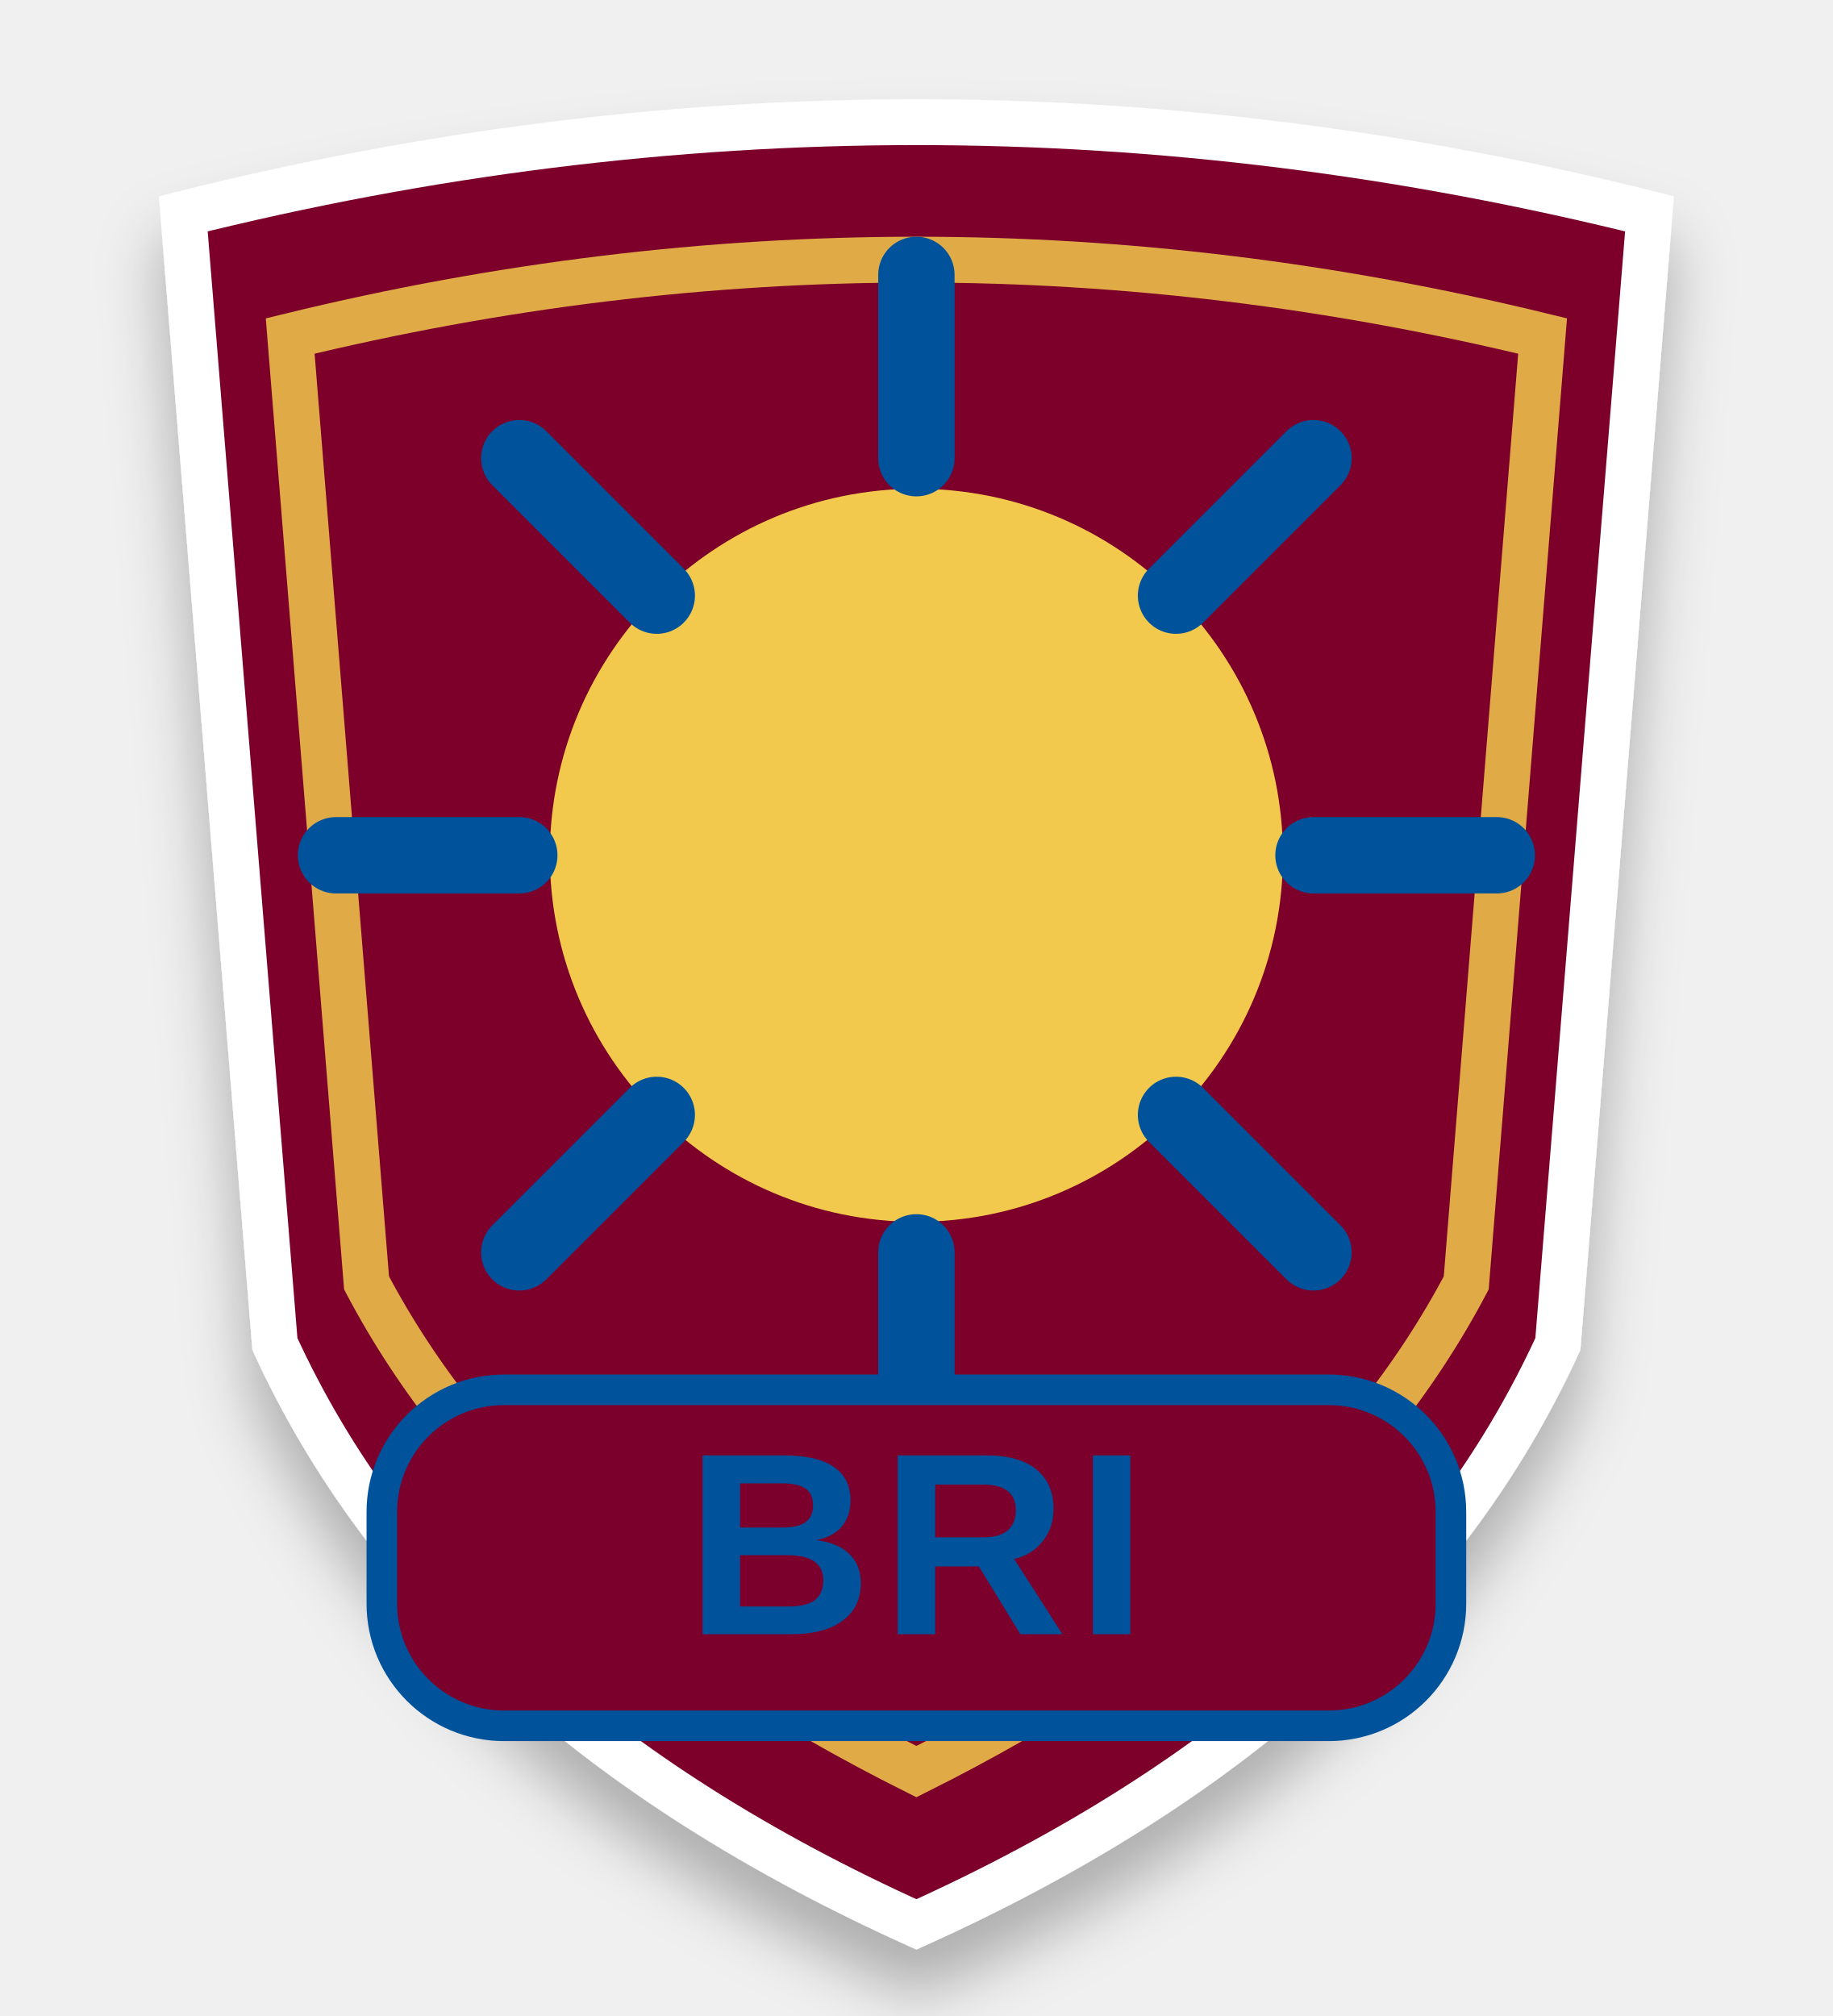
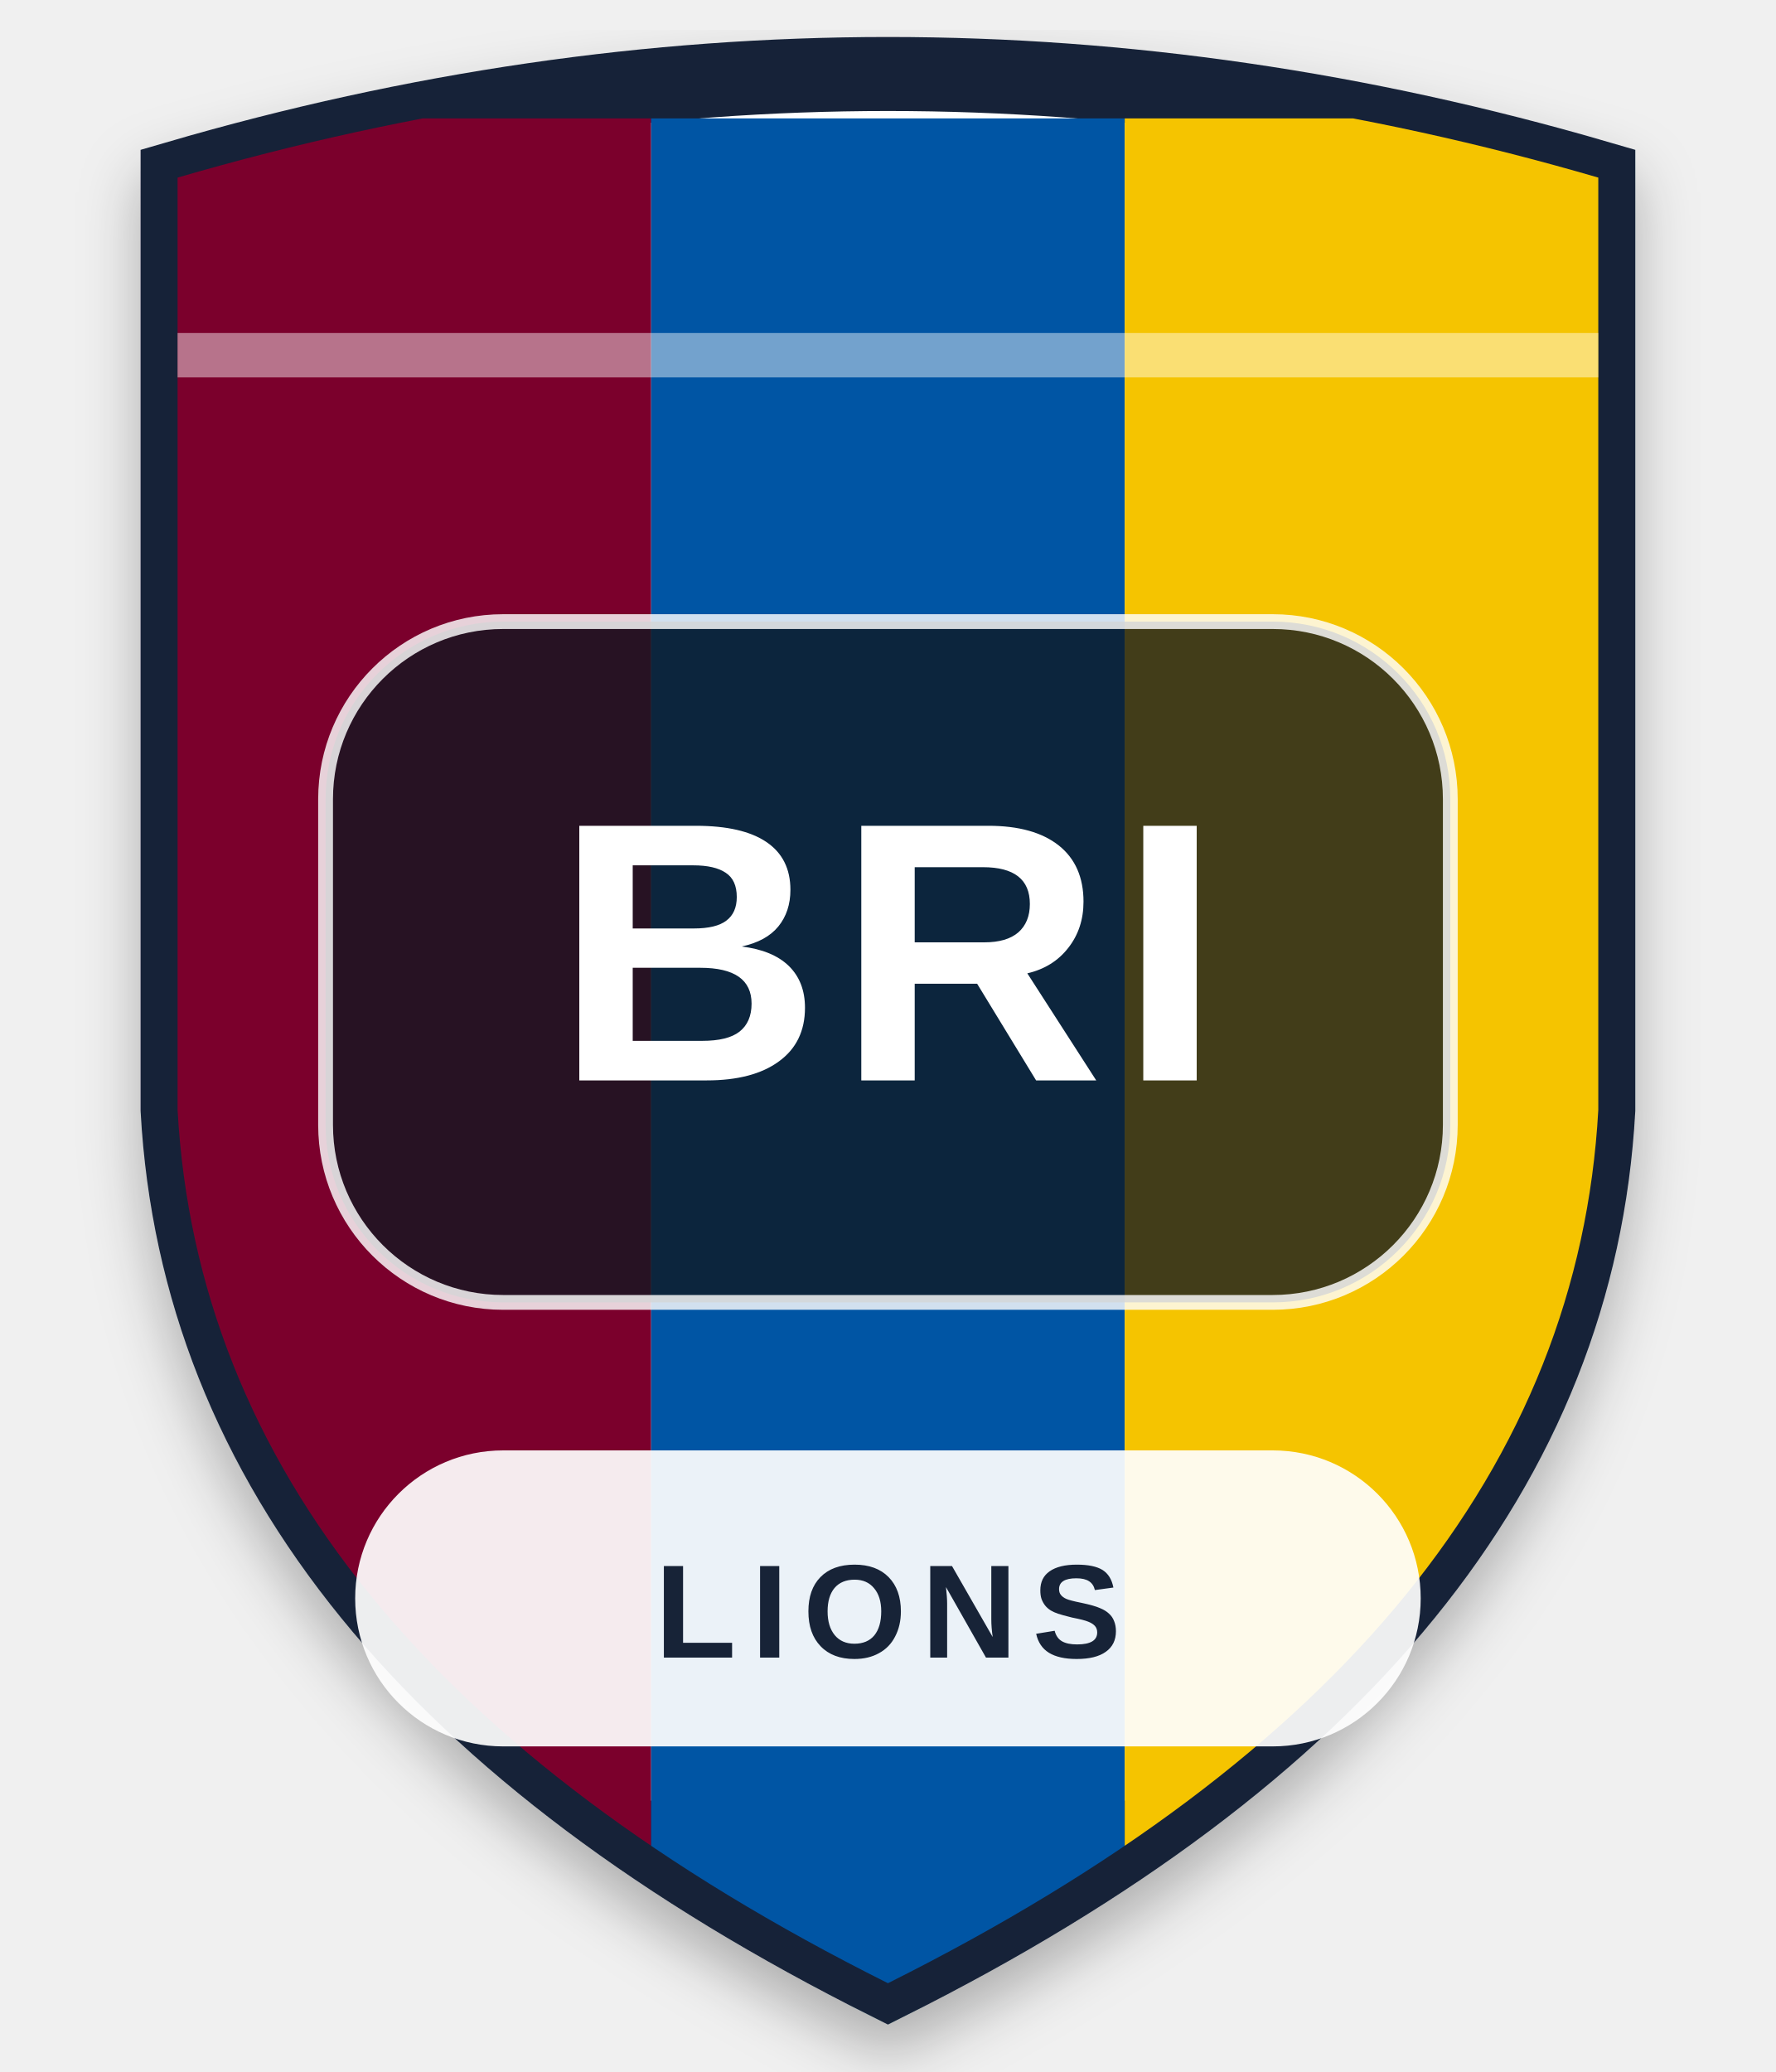
- <svg xmlns="http://www.w3.org/2000/svg" viewBox="0 0 120 132" role="img" aria-label="BRI independent club mark">
+ <svg xmlns="http://www.w3.org/2000/svg" viewBox="0 0 120 140" role="img" aria-label="LIONS club mark">
  <defs>
+     <clipPath id="shield">
+       <path d="M12 12 Q60 -2 108 12 V75 Q106 111 60 134 Q14 111 12 75 Z" />
+     </clipPath>
    <filter id="s">
-       <feDropShadow dx="0" dy="3" stdDeviation="2" flood-opacity=".28" />
+       <feDropShadow dx="0" dy="2" stdDeviation="2" flood-opacity=".28" />
    </filter>
  </defs>
-   <path d="M12 14 Q60 2 108 14 L102 88 Q91 112 60 126 Q29 112 18 88 Z" fill="#7B002C" stroke="#ffffff" stroke-width="3" filter="url(#s)" />
-   <path d="M19 22 Q60 12 101 22 L96 84 Q86 103 60 116 Q34 103 24 84 Z" fill="none" stroke="#F2C94C" stroke-width="3" opacity=".85" />
-   <circle cx="60" cy="56" r="24" fill="#F2C94C" />
-   <path d="M60 18v12M60 82v12M22 56h12M86 56h12M34 30l9 9M77 73l9 9M86 30l-9 9M43 73l-9 9" stroke="#00529B" stroke-width="5" stroke-linecap="round" />
-   <rect x="25" y="91" width="70" height="22" rx="8" fill="#7B002C" stroke="#00529B" stroke-width="2" />
-   <text x="60" y="107" text-anchor="middle" font-family="Arial Black, Arial, sans-serif" font-size="17" font-weight="900" fill="#00529B" letter-spacing=".5">BRI</text>
+   <path d="M12 12 Q60 -2 108 12 V75 Q106 111 60 134 Q14 111 12 75 Z" fill="#fff" stroke="#172337" stroke-width="5" filter="url(#s)" />
+   <g clip-path="url(#shield)">
+     <rect x="10" y="8" width="34" height="128" fill="#7b002c" />
+     <rect x="44" y="8" width="32" height="128" fill="#0055a4" />
+     <rect x="76" y="8" width="34" height="128" fill="#f5c400" />
+     <path d="M8 24 H112" stroke="rgba(255,255,255,.45)" stroke-width="3" />
+   </g>
+   <rect x="22" y="42" width="76" height="46" rx="12" fill="#101820" fill-opacity=".78" stroke="#fff" stroke-opacity=".82" />
+   <text x="60" y="73" text-anchor="middle" fill="#fff" font-family="Arial Black,Arial,sans-serif" font-size="25" font-weight="900" letter-spacing="1">BRI</text>
+   <rect x="24" y="98" width="72" height="20" rx="10" fill="#fff" fill-opacity=".92" />
+   <text x="60" y="112" text-anchor="middle" fill="#172337" font-family="Arial,Helvetica,sans-serif" font-size="9" font-weight="900" letter-spacing="1">LIONS</text>
</svg>
